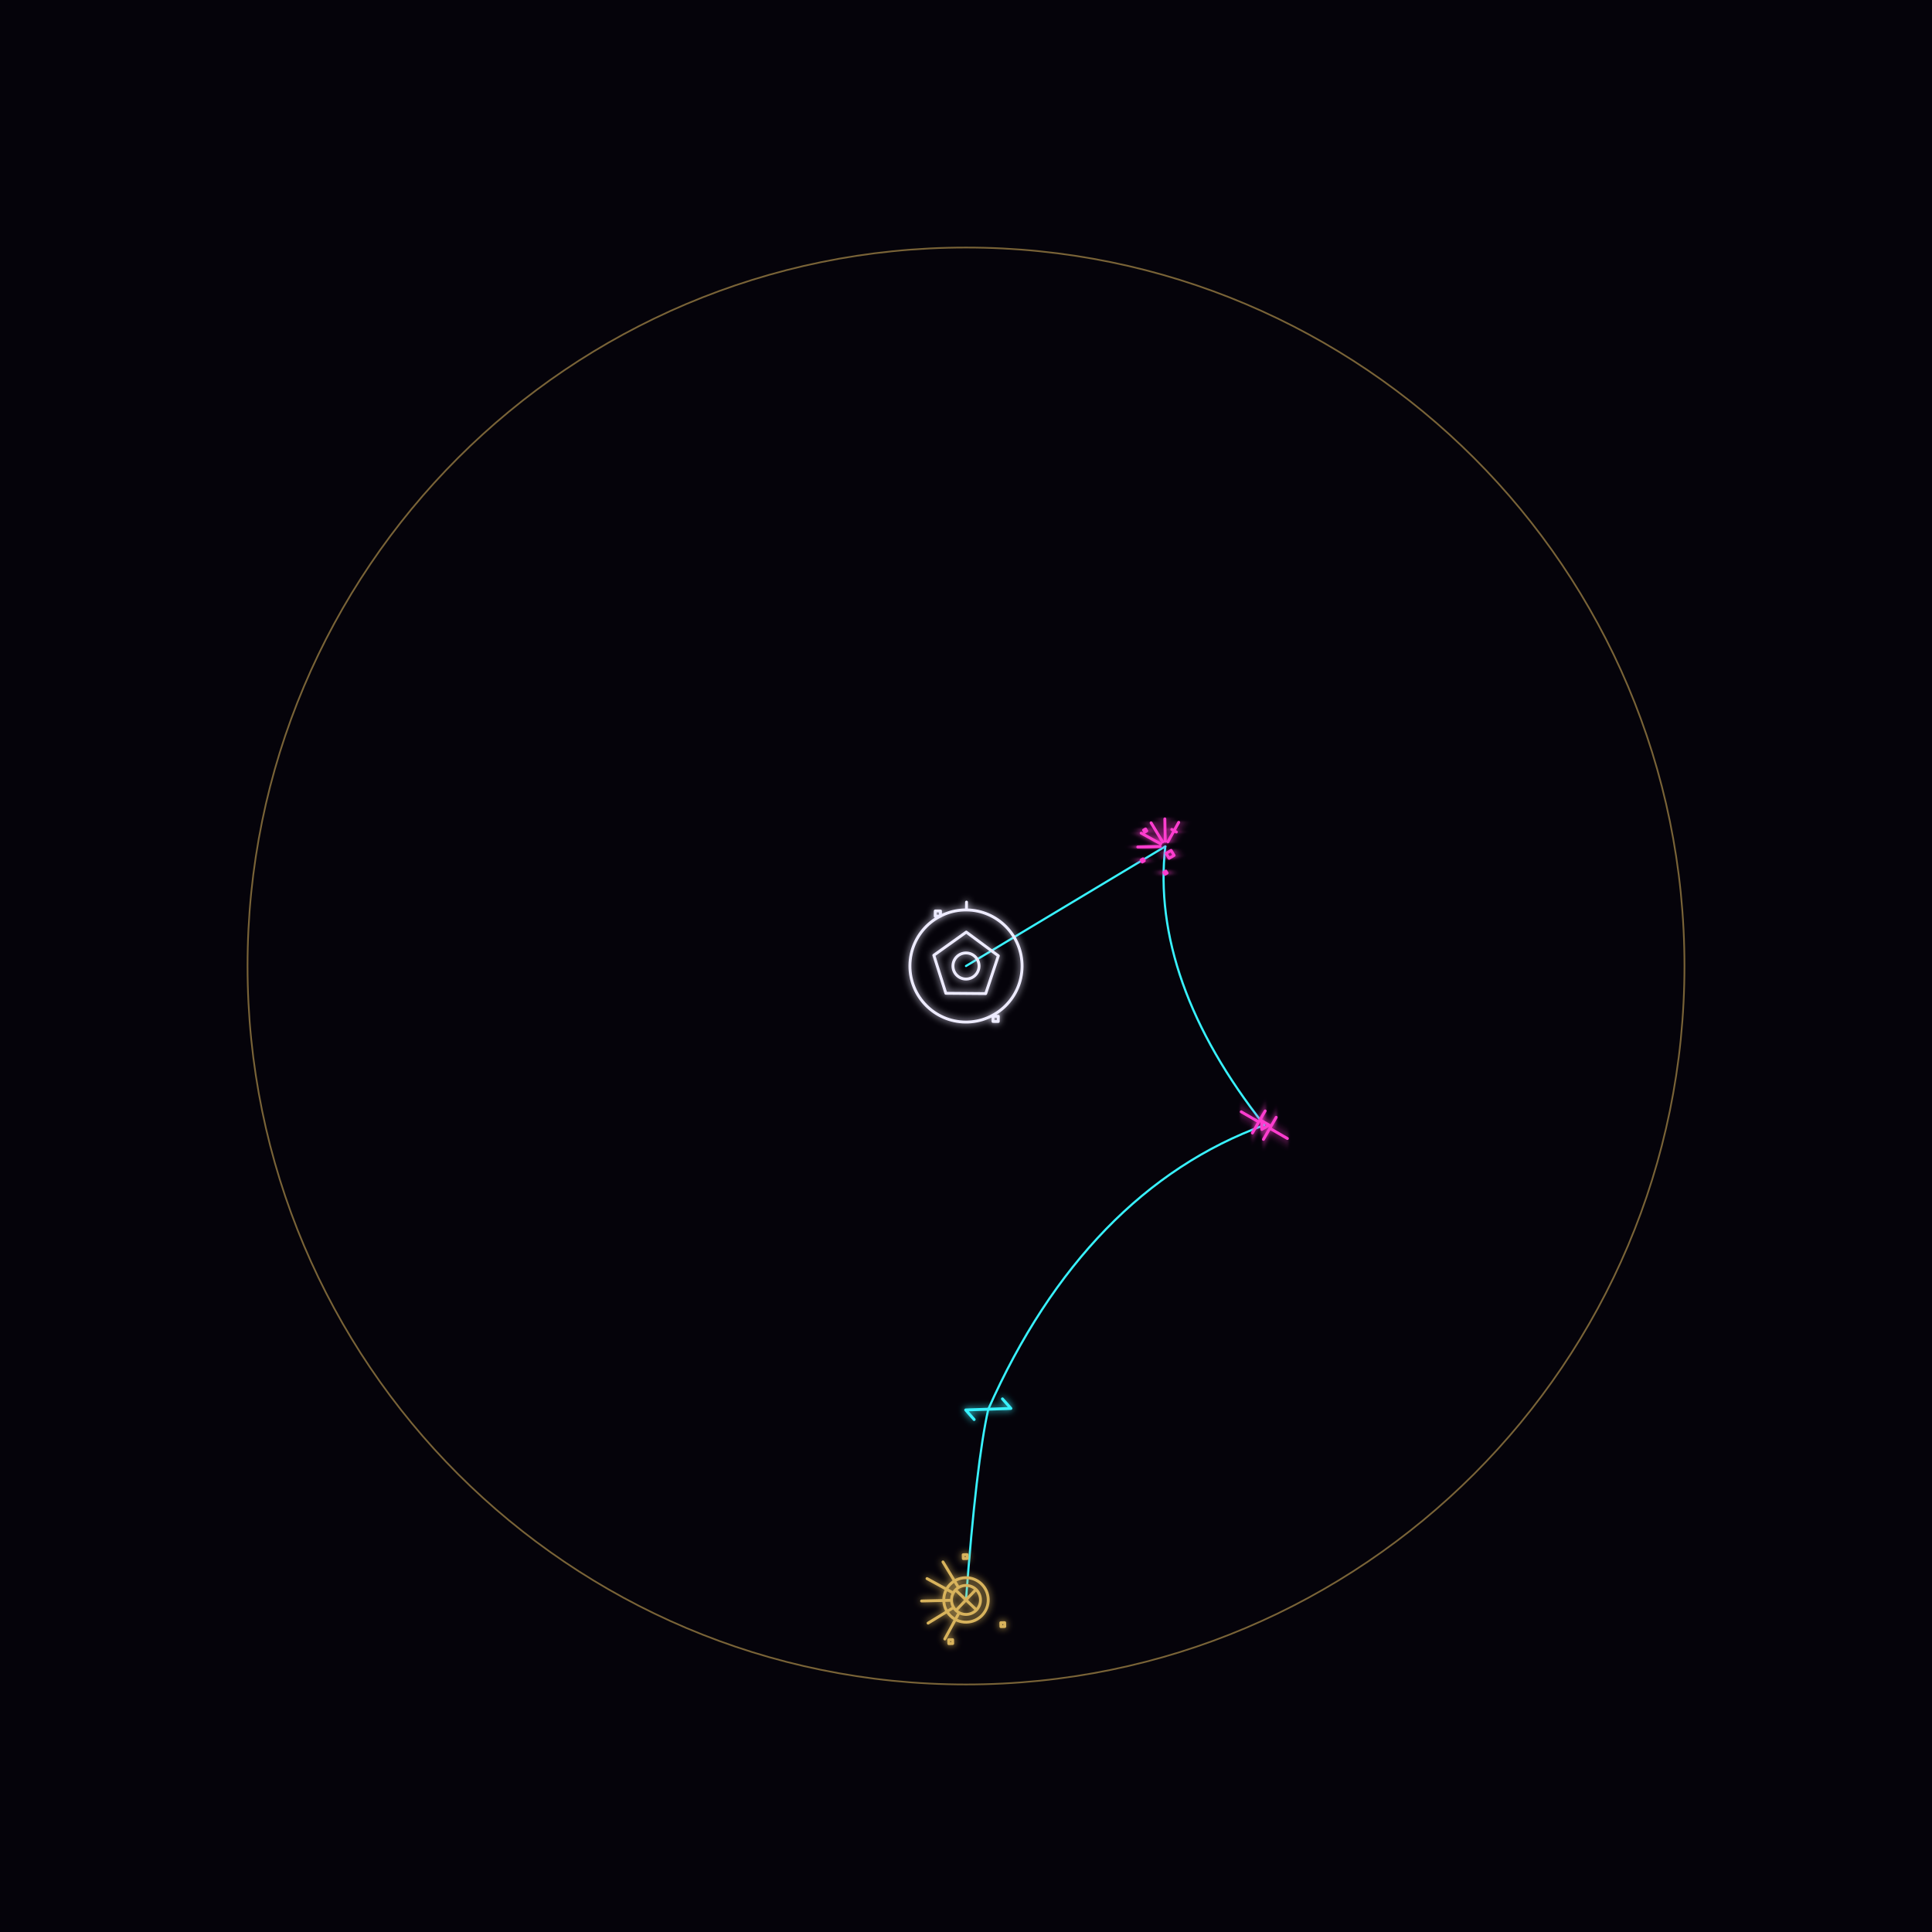
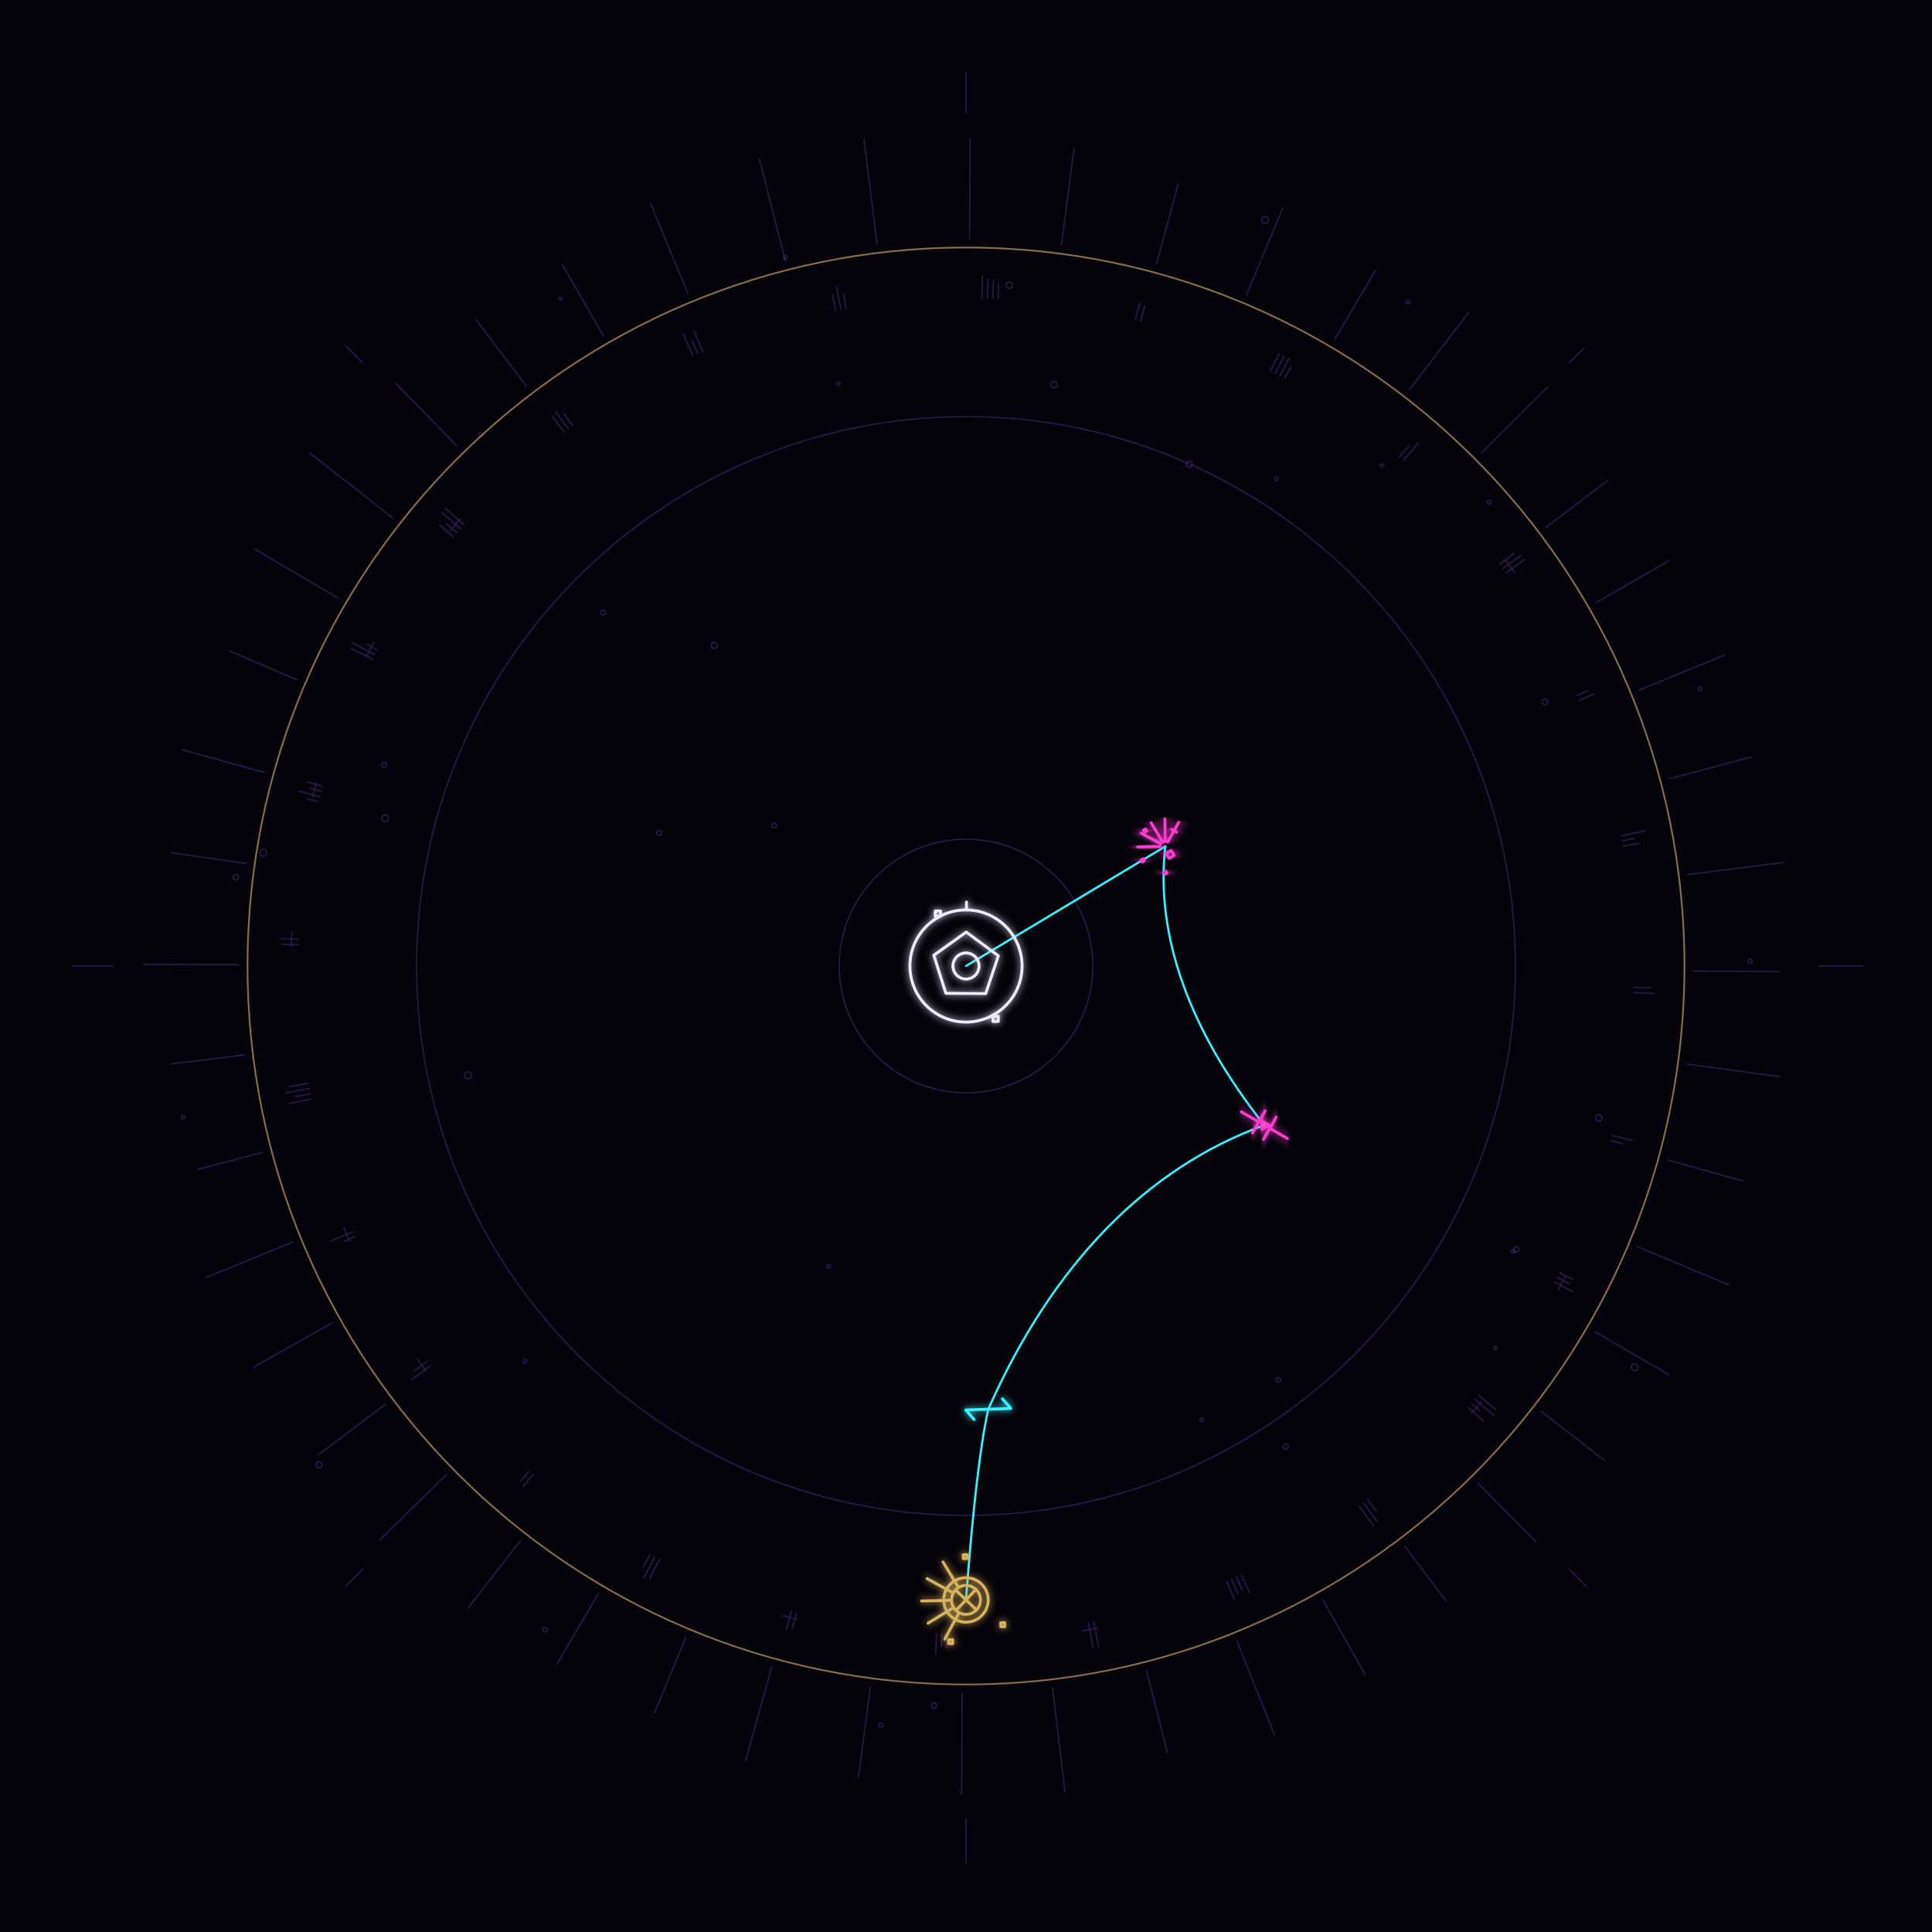
<svg xmlns="http://www.w3.org/2000/svg" viewBox="0 0 1600 1600" role="img">
  <defs>
    <filter id="sigil-glow" x="-30%" y="-30%" width="160%" height="160%">
      <feGaussianBlur stdDeviation="3" result="b" />
      <feMerge>
        <feMergeNode in="b" />
        <feMergeNode in="SourceGraphic" />
      </feMerge>
    </filter>
  </defs>
  <style>.sigil-node{fill:none;stroke-width:2.4;stroke-linecap:round;stroke-linejoin:round}.sigil-edge{fill:none;stroke-width:1.8;stroke-linecap:round}.sigil-region{fill:none;stroke-width:1.4}.sigil-boundary{fill:none;stroke:#D8B35C;stroke-width:1.4;stroke-opacity:0.55}.sigil-ornament{fill:none;stroke:#8E5CFF;stroke-opacity:0.28;stroke-width:1}.sigil-text{fill:#EDEBFF;font-family:ui-monospace,SFMono-Regular,Menlo,Consolas,monospace;font-size:15px;text-anchor:middle;dominant-baseline:middle}</style>
  <rect x="0" y="0" width="1600" height="1600" fill="#05030A" />
+   <g class="sigil-layer sigil-layer-guide-geometry">
+     <circle cx="800" cy="800" r="105" id="ornament-guide-0" class="sigil-ornament" stroke="#8E5CFF" />
+     <circle cx="800" cy="800" r="455" id="ornament-guide-1" class="sigil-ornament" stroke="#8E5CFF" />
+     <circle cx="800" cy="800" r="595" id="ornament-guide-2" class="sigil-ornament" stroke="#8E5CFF" />
+     <path d="M800 94L800 59.481" id="ornament-cardinal-0" class="sigil-ornament" stroke="#8E5CFF" />
+     <path d="M1299.217 300.783L1312.026 287.974" id="ornament-cardinal-1" class="sigil-ornament" stroke="#8E5CFF" />
+     <path d="M1506 800L1542.906 800" id="ornament-cardinal-2" class="sigil-ornament" stroke="#8E5CFF" />
+     <path d="M1299.217 1299.217L1314.492 1314.492" id="ornament-cardinal-3" class="sigil-ornament" stroke="#8E5CFF" />
+     <path d="M800 1506L800 1542.657" id="ornament-cardinal-4" class="sigil-ornament" stroke="#8E5CFF" />
+     <path d="M300.783 1299.217L286.287 1313.713" id="ornament-cardinal-5" class="sigil-ornament" stroke="#8E5CFF" />
+     <path d="M94 800L59.509 800" id="ornament-cardinal-6" class="sigil-ornament" stroke="#8E5CFF" />
+     <path d="M300.783 300.783L285.793 285.793" id="ornament-cardinal-7" class="sigil-ornament" stroke="#8E5CFF" />
+   </g>
+   <g class="sigil-layer sigil-layer-ornament-back">
+     <path d="M1401.985 804.182L1473.239 804.677" id="ornament-filament-0" class="sigil-ornament" stroke="#8E5CFF" />
+     <path d="M1396.51 881.119L1474.331 891.702" id="ornament-filament-1" class="sigil-ornament" stroke="#8E5CFF" />
+     <path d="M1380.213 960.49L1444.226 978.197" id="ornament-filament-2" class="sigil-ornament" stroke="#8E5CFF" />
+     <path d="M1355.426 1032.177L1432.22 1064.278" id="ornament-filament-3" class="sigil-ornament" stroke="#8E5CFF" />
+     <path d="M1320.409 1102.62L1382.467 1138.707" id="ornament-filament-4" class="sigil-ornament" stroke="#8E5CFF" />
+     <path d="M1275.97 1168.587L1328.844 1209.532" id="ornament-filament-5" class="sigil-ornament" stroke="#8E5CFF" />
+     <path d="M1223.492 1227.853L1272.341 1277.205" id="ornament-filament-6" class="sigil-ornament" stroke="#8E5CFF" />
+     <path d="M1163.099 1280.17L1197.897 1326.188" id="ornament-filament-7" class="sigil-ornament" stroke="#8E5CFF" />
+     <path d="M1095.412 1324.534L1130.88 1387.512" id="ornament-filament-8" class="sigil-ornament" stroke="#8E5CFF" />
+     <path d="M1024.21 1358.69L1055.545 1436.772" id="ornament-filament-9" class="sigil-ornament" stroke="#8E5CFF" />
+     <path d="M949.32 1383.187L966.871 1451.734" id="ornament-filament-10" class="sigil-ornament" stroke="#8E5CFF" />
+     <path d="M871.632 1397.723L881.993 1484.181" id="ornament-filament-11" class="sigil-ornament" stroke="#8E5CFF" />
+     <path d="M796.757 1401.991L796.302 1486.438" id="ornament-filament-12" class="sigil-ornament" stroke="#8E5CFF" />
+     <path d="M720.875 1396.777L710.923 1471.841" id="ornament-filament-13" class="sigil-ornament" stroke="#8E5CFF" />
+     <path d="M639.143 1380.111L617.366 1458.648" id="ornament-filament-14" class="sigil-ornament" stroke="#8E5CFF" />
+     <path d="M568.209 1355.587L541.703 1419.121" id="ornament-filament-15" class="sigil-ornament" stroke="#8E5CFF" />
+     <path d="M495.686 1319.42L460.884 1378.822" id="ornament-filament-16" class="sigil-ornament" stroke="#8E5CFF" />
+     <path d="M431.093 1275.722L387.451 1332" id="ornament-filament-17" class="sigil-ornament" stroke="#8E5CFF" />
+     <path d="M369.822 1221.13L314.522 1275.267" id="ornament-filament-18" class="sigil-ornament" stroke="#8E5CFF" />
+     <path d="M319.529 1162.701L263.48 1205.011" id="ornament-filament-19" class="sigil-ornament" stroke="#8E5CFF" />
+     <path d="M275.432 1095.351L209.896 1132.249" id="ornament-filament-20" class="sigil-ornament" stroke="#8E5CFF" />
+     <path d="M242.988 1028.346L170.369 1058.116" id="ornament-filament-21" class="sigil-ornament" stroke="#8E5CFF" />
+     <path d="M218.064 954.125L163.356 968.614" id="ornament-filament-22" class="sigil-ornament" stroke="#8E5CFF" />
+     <path d="M202.518 873.619L141.279 881.164" id="ornament-filament-23" class="sigil-ornament" stroke="#8E5CFF" />
+     <path d="M198.001 798.82L118.514 798.664" id="ornament-filament-24" class="sigil-ornament" stroke="#8E5CFF" />
+     <path d="M204.021 715.069L141.562 706.169" id="ornament-filament-25" class="sigil-ornament" stroke="#8E5CFF" />
+     <path d="M219.678 639.904L150.631 620.856" id="ornament-filament-26" class="sigil-ornament" stroke="#8E5CFF" />
+     <path d="M246.517 563.229L189.68 538.915" id="ornament-filament-27" class="sigil-ornament" stroke="#8E5CFF" />
+     <path d="M280.628 495.604L210.645 454.588" id="ornament-filament-28" class="sigil-ornament" stroke="#8E5CFF" />
+     <path d="M325.717 429.245L255.932 374.693" id="ornament-filament-29" class="sigil-ornament" stroke="#8E5CFF" />
+     <path d="M378.902 369.791L327.429 317.205" id="ornament-filament-30" class="sigil-ornament" stroke="#8E5CFF" />
+     <path d="M436.33 320.262L393.914 264.309" id="ornament-filament-31" class="sigil-ornament" stroke="#8E5CFF" />
+     <path d="M499.775 278.206L465.599 218.807" id="ornament-filament-32" class="sigil-ornament" stroke="#8E5CFF" />
+     <path d="M569.916 243.704L538.794 168.459" id="ornament-filament-33" class="sigil-ornament" stroke="#8E5CFF" />
+     <path d="M650.657 216.819L628.741 131.236" id="ornament-filament-34" class="sigil-ornament" stroke="#8E5CFF" />
+     <path d="M726.307 202.528L715.461 114.595" id="ornament-filament-35" class="sigil-ornament" stroke="#8E5CFF" />
+     <path d="M802.949 198.007L803.359 114.381" id="ornament-filament-36" class="sigil-ornament" stroke="#8E5CFF" />
+     <path d="M878.918 203.195L889.632 122.17" id="ornament-filament-37" class="sigil-ornament" stroke="#8E5CFF" />
+     <path d="M957.676 219.016L975.709 152.569" id="ornament-filament-38" class="sigil-ornament" stroke="#8E5CFF" />
+     <path d="M1032.141 244.559L1062.547 171.805" id="ornament-filament-39" class="sigil-ornament" stroke="#8E5CFF" />
+     <path d="M1105.347 281.187L1139.082 223.867" id="ornament-filament-40" class="sigil-ornament" stroke="#8E5CFF" />
+     <path d="M1167.04 322.836L1216.658 258.331" id="ornament-filament-41" class="sigil-ornament" stroke="#8E5CFF" />
+     <path d="M1226.617 375.263L1281.805 320.318" id="ornament-filament-42" class="sigil-ornament" stroke="#8E5CFF" />
+     <path d="M1280.102 436.812L1331.792 397.709" id="ornament-filament-43" class="sigil-ornament" stroke="#8E5CFF" />
+     <path d="M1321.507 499.277L1382.496 464.108" id="ornament-filament-44" class="sigil-ornament" stroke="#8E5CFF" />
+     <path d="M1357.017 571.667L1428.584 542.33" id="ornament-filament-45" class="sigil-ornament" stroke="#8E5CFF" />
+     <path d="M1381.743 645.147L1451.121 626.679" id="ornament-filament-46" class="sigil-ornament" stroke="#8E5CFF" />
+     <path d="M1397.224 724.318L1477.937 714.09" id="ornament-filament-47" class="sigil-ornament" stroke="#8E5CFF" />
+     <path d="M1352.717 817.693L1367.662 818.171M1352.558 822.114L1370.324 822.825" id="ornament-rune-0" class="sigil-ornament" stroke="#8E5CFF" />
+     <path d="M1334.922 940.24L1352.431 944.831M1333.783 944.515L1344.158 947.324" id="ornament-rune-1" class="sigil-ornament" stroke="#8E5CFF" />
+     <path d="M1291.323 1053.792L1302.977 1059.812M1289.277 1057.715L1300.048 1063.388M1287.2 1061.621L1302.625 1069.904M1296.654 1056.546L1290.354 1068.391" id="ornament-rune-2" class="sigil-ornament" stroke="#8E5CFF" />
+     <path d="M1223.954 1155.066L1238.626 1167.354M1221.1 1158.446L1237.571 1172.466M1218.219 1161.804L1225.89 1168.44M1215.311 1165.138L1228.859 1177.049M1227.115 1160.63L1218.338 1170.776" id="ornament-rune-3" class="sigil-ornament" stroke="#8E5CFF" />
+     <path d="M1132.55 1241.836L1140.02 1251.761M1129.005 1244.482L1140.693 1260.273M1125.439 1247.1L1137.527 1263.707" id="ornament-rune-4" class="sigil-ornament" stroke="#8E5CFF" />
+     <path d="M1027.912 1303.85L1034.905 1319.31M1023.874 1305.657L1029.004 1317.245M1019.822 1307.432L1025.089 1319.591M1015.755 1309.175L1022.426 1324.917" id="ornament-rune-5" class="sigil-ornament" stroke="#8E5CFF" />
+     <path d="M905.742 1342.796L909.913 1364.211M901.396 1343.625L905.328 1364.703M909.083 1348.254L895.895 1350.713" id="ornament-rune-6" class="sigil-ornament" stroke="#8E5CFF" />
+     <path d="M784.518 1352.783L784.172 1365.127M780.096 1352.642L779.68 1364.198M775.676 1352.465L774.892 1370.268" id="ornament-rune-7" class="sigil-ornament" stroke="#8E5CFF" />
+     <path d="M659.76 1334.922L655.815 1349.969M655.485 1333.783L651.077 1350.063M660.402 1341.289L647.452 1337.783" id="ornament-rune-8" class="sigil-ornament" stroke="#8E5CFF" />
+     <path d="M546.208 1291.323L537.791 1307.618M542.285 1289.277L533.003 1306.9M538.379 1287.2L532.811 1297.568" id="ornament-rune-9" class="sigil-ornament" stroke="#8E5CFF" />
+     <path d="M441.554 1221.1L432.983 1231.169M438.196 1218.219L430.818 1226.747" id="ornament-rune-10" class="sigil-ornament" stroke="#8E5CFF" />
+     <path d="M356.837 1130.78L340.385 1143.061M354.205 1127.225L342.274 1135.983M353.37 1136.159L345.432 1125.344" id="ornament-rune-11" class="sigil-ornament" stroke="#8E5CFF" />
+     <path d="M294.343 1023.874L284.52 1028.223M292.568 1019.822L273.132 1028.241M289.766 1028.346L284.433 1016.036" id="ornament-rune-12" class="sigil-ornament" stroke="#8E5CFF" />
+     <path d="M258.067 910.081L239.179 913.917M257.204 905.742L244.231 908.269M256.375 901.396L236.727 905.061M255.582 897.044L239.333 899.94" id="ornament-rune-13" class="sigil-ornament" stroke="#8E5CFF" />
+     <path d="M247.283 782.307L233.147 781.855M247.442 777.886L232.163 777.274M241.219 784.35L241.756 770.945" id="ornament-rune-14" class="sigil-ornament" stroke="#8E5CFF" />
+     <path d="M263.973 664.043L253.761 661.453M265.078 659.76L247.471 655.144M266.217 655.485L256.228 652.78M267.39 651.219L254.107 647.509M258.711 660.402L262.217 647.452" id="ornament-rune-15" class="sigil-ornament" stroke="#8E5CFF" />
+     <path d="M308.677 546.208L290.566 536.852M310.723 542.285L291.341 532.076M312.8 538.379L303.907 533.604M303.346 543.454L309.646 531.609" id="ornament-rune-16" class="sigil-ornament" stroke="#8E5CFF" />
+     <path d="M376.046 444.934L363.41 434.351M378.9 441.554L369.235 433.327M381.781 438.196L365.788 424.361M384.689 434.862L368.457 420.592M372.885 439.37L381.662 429.224" id="ornament-rune-17" class="sigil-ornament" stroke="#8E5CFF" />
+     <path d="M467.45 358.164L457.216 344.567M470.995 355.518L460.107 340.809M474.561 352.9L466.818 342.262" id="ornament-rune-18" class="sigil-ornament" stroke="#8E5CFF" />
+     <path d="M574.105 295.242L565.617 276.276M578.15 293.451L573.123 281.972M582.21 291.693L574.312 273.259" id="ornament-rune-19" class="sigil-ornament" stroke="#8E5CFF" />
+     <path d="M692.088 257.631L689.259 243.413M696.43 256.785L692.734 237.4M700.779 255.974L698.429 243.087" id="ornament-rune-20" class="sigil-ornament" stroke="#8E5CFF" />
+     <path d="M813.271 247.159L813.736 227.767M817.693 247.283L818.224 230.704M822.114 247.442L822.733 231.972M826.534 247.637L827.169 234.418" id="ornament-rune-21" class="sigil-ornament" stroke="#8E5CFF" />
+     <path d="M940.24 265.078L944.069 250.474M944.515 266.217L948.116 252.917" id="ornament-rune-22" class="sigil-ornament" stroke="#8E5CFF" />
+     <path d="M1051.825 307.666L1059.452 292.754M1055.756 309.696L1063.523 294.805M1059.67 311.758L1067.959 296.172M1063.567 313.851L1069.081 303.681" id="ornament-rune-23" class="sigil-ornament" stroke="#8E5CFF" />
+     <path d="M1158.446 378.9L1166.9 368.968M1161.804 381.781L1174.737 366.831" id="ornament-rune-24" class="sigil-ornament" stroke="#8E5CFF" />
+     <path d="M1241.836 467.45L1254.188 458.153M1244.482 470.995L1259.819 459.643M1247.1 474.561L1262.814 463.123M1246.63 463.841L1254.568 474.656" id="ornament-rune-25" class="sigil-ornament" stroke="#8E5CFF" />
+     <path d="M1305.657 576.126L1315.366 571.828M1307.432 580.178L1320.519 574.509" id="ornament-rune-26" class="sigil-ornament" stroke="#8E5CFF" />
+     <path d="M1342.369 692.088L1362.94 687.995M1343.215 696.43L1353.822 694.408M1344.026 700.779L1357.398 698.341" id="ornament-rune-27" class="sigil-ornament" stroke="#8E5CFF" />
+     <circle cx="499.557" cy="507.254" r="2.017" id="ornament-dot-87" class="sigil-ornament" stroke="#8E5CFF" />
+     <circle cx="1047.714" cy="182.248" r="2.88" id="ornament-dot-88" class="sigil-ornament" stroke="#8E5CFF" />
+     <circle cx="1407.799" cy="570.398" r="1.545" id="ornament-dot-89" class="sigil-ornament" stroke="#8E5CFF" />
+     <circle cx="218.054" cy="706.291" r="2.83" id="ornament-dot-90" class="sigil-ornament" stroke="#8E5CFF" />
+     <circle cx="451.355" cy="1349.661" r="1.862" id="ornament-dot-91" class="sigil-ornament" stroke="#8E5CFF" />
+     <circle cx="195.243" cy="726.547" r="2.298" id="ornament-dot-92" class="sigil-ornament" stroke="#8E5CFF" />
+     <circle cx="546.012" cy="689.719" r="2.214" id="ornament-dot-93" class="sigil-ornament" stroke="#8E5CFF" />
+     <circle cx="807.572" cy="1312.798" r="2.658" id="ornament-dot-94" class="sigil-ornament" stroke="#8E5CFF" />
+     <circle cx="1056.979" cy="396.379" r="1.519" id="ornament-dot-95" class="sigil-ornament" stroke="#8E5CFF" />
+     <circle cx="1353.792" cy="1132.296" r="2.861" id="ornament-dot-96" class="sigil-ornament" stroke="#8E5CFF" />
+     <circle cx="650.553" cy="213.273" r="1.336" id="ornament-dot-97" class="sigil-ornament" stroke="#8E5CFF" />
+     <circle cx="1233.375" cy="415.884" r="1.632" id="ornament-dot-98" class="sigil-ornament" stroke="#8E5CFF" />
+     <circle cx="694.575" cy="317.581" r="1.272" id="ornament-dot-99" class="sigil-ornament" stroke="#8E5CFF" />
+     <circle cx="1238.756" cy="1116.163" r="1.408" id="ornament-dot-100" class="sigil-ornament" stroke="#8E5CFF" />
+     <circle cx="398.281" cy="360.069" r="1.795" id="ornament-dot-101" class="sigil-ornament" stroke="#8E5CFF" />
+     <circle cx="591.524" cy="534.501" r="2.516" id="ornament-dot-102" class="sigil-ornament" stroke="#8E5CFF" />
+     <circle cx="319.066" cy="677.73" r="2.845" id="ornament-dot-103" class="sigil-ornament" stroke="#8E5CFF" />
+     <circle cx="1058.77" cy="1142.642" r="1.923" id="ornament-dot-104" class="sigil-ornament" stroke="#8E5CFF" />
+     <circle cx="1255.882" cy="1034.767" r="2.208" id="ornament-dot-105" class="sigil-ornament" stroke="#8E5CFF" />
+     <circle cx="1253.113" cy="1036.153" r="1.339" id="ornament-dot-106" class="sigil-ornament" stroke="#8E5CFF" />
+     <circle cx="729.456" cy="1428.733" r="1.688" id="ornament-dot-107" class="sigil-ornament" stroke="#8E5CFF" />
+     <circle cx="1279.39" cy="581.309" r="2.418" id="ornament-dot-108" class="sigil-ornament" stroke="#8E5CFF" />
+     <circle cx="434.622" cy="1127.58" r="1.573" id="ornament-dot-109" class="sigil-ornament" stroke="#8E5CFF" />
+     <circle cx="151.702" cy="925.361" r="1.375" id="ornament-dot-110" class="sigil-ornament" stroke="#8E5CFF" />
+     <circle cx="1166.042" cy="250.016" r="1.509" id="ornament-dot-111" class="sigil-ornament" stroke="#8E5CFF" />
+     <circle cx="264.247" cy="1213.105" r="2.471" id="ornament-dot-112" class="sigil-ornament" stroke="#8E5CFF" />
+     <circle cx="387.705" cy="890.508" r="2.891" id="ornament-dot-113" class="sigil-ornament" stroke="#8E5CFF" />
+     <circle cx="1064.777" cy="1197.982" r="2.237" id="ornament-dot-114" class="sigil-ornament" stroke="#8E5CFF" />
+     <circle cx="1449.358" cy="796.239" r="1.754" id="ornament-dot-115" class="sigil-ornament" stroke="#8E5CFF" />
+     <circle cx="835.749" cy="236.15" r="2.607" id="ornament-dot-116" class="sigil-ornament" stroke="#8E5CFF" />
+     <circle cx="686.209" cy="1048.882" r="1.394" id="ornament-dot-117" class="sigil-ornament" stroke="#8E5CFF" />
+     <circle cx="641.056" cy="683.637" r="2.04" id="ornament-dot-118" class="sigil-ornament" stroke="#8E5CFF" />
+     <circle cx="773.473" cy="1412.548" r="2.191" id="ornament-dot-119" class="sigil-ornament" stroke="#8E5CFF" />
+     <circle cx="318.174" cy="633.335" r="1.969" id="ornament-dot-120" class="sigil-ornament" stroke="#8E5CFF" />
+     <circle cx="1144.324" cy="385.436" r="1.375" id="ornament-dot-121" class="sigil-ornament" stroke="#8E5CFF" />
+     <circle cx="464.418" cy="247.323" r="1.209" id="ornament-dot-122" class="sigil-ornament" stroke="#8E5CFF" />
+     <circle cx="984.835" cy="384.313" r="2.617" id="ornament-dot-123" class="sigil-ornament" stroke="#8E5CFF" />
+     <circle cx="994.976" cy="1175.836" r="1.407" id="ornament-dot-124" class="sigil-ornament" stroke="#8E5CFF" />
+     <circle cx="872.858" cy="318.388" r="2.683" id="ornament-dot-125" class="sigil-ornament" stroke="#8E5CFF" />
+     <circle cx="1324.145" cy="925.71" r="2.666" id="ornament-dot-126" class="sigil-ornament" stroke="#8E5CFF" />
+   </g>
  <g class="sigil-layer sigil-layer-semantic-regions">
    <circle cx="800" cy="800" r="595" id="boundary-host" class="sigil-boundary sigil-invocation-boundary" />
  </g>
  <g class="sigil-layer sigil-layer-semantic-edges">
    <path d="M800 800C830.506 781.699 886.631 748.029 965.074 700.97" id="edge-e0_n0.0-_n1.0" class="sigil-edge sigil-edge-flow" stroke="#38F2FF" />
    <path d="M965.074 700.97C956.669 774.324 984.538 852.805 1047.042 931.797" id="edge-e1_n1.0-_n2.0" class="sigil-edge sigil-edge-flow" stroke="#38F2FF" />
    <path d="M1047.042 931.797C949.234 967.384 871.518 1047.366 818.465 1167.036" id="edge-e2_n2.0-_n3.0" class="sigil-edge sigil-edge-flow" stroke="#38F2FF" />
    <path d="M818.465 1167.036C811.894 1196.076 805.615 1249.784 800 1325" id="edge-e3_n3.0-_n4.0" class="sigil-edge sigil-edge-flow" stroke="#38F2FF" />
  </g>
  <g class="sigil-layer sigil-layer-semantic-nodes">
    <path d="M846.44 800C846.44 825.648 825.648 846.44 800 846.44C774.352 846.44 753.56 825.648 753.56 800C753.56 774.352 774.352 753.56 800 753.56C825.648 753.56 846.44 774.352 846.44 800M800 771.92L826.706 791.323L816.505 822.717L783.495 822.717L773.294 791.323ZM810.8 800C810.8 805.965 805.965 810.8 800 810.8C794.035 810.8 789.2 805.965 789.2 800C789.2 794.035 794.035 789.2 800 789.2C805.965 789.2 810.8 794.035 810.8 800M800 753.56L800 747.08M774.184 754.636L778.504 754.636L778.504 758.956L774.184 758.956ZM822.743 841.416L827.063 841.416L827.063 845.736L822.743 845.736Z" id="node-n0" class="sigil-node sigil-node-source" stroke="#EDEBFF" filter="url(#sigil-glow)" transform="rotate(0.464 800 800)" />
    <path d="M961.327 698.821L945.297 689.626M962.909 697.232L953.646 681.241M965.074 696.65L965.074 678.17M967.239 697.232L976.502 681.241M968.821 698.821L984.851 689.626M976.906 691.693L979.056 695.44M962.674 706.25L967.474 706.25L967.474 711.05L962.674 711.05ZM956.612 680.122L958.532 680.122L958.532 682.042L956.612 682.042ZM942.082 700.246L944.002 700.246L944.002 702.166L942.082 702.166ZM952.996 718.695L954.916 718.695L954.916 720.615L952.996 720.615Z" id="node-n1" class="sigil-node sigil-node-scatter" stroke="#FF3CCF" filter="url(#sigil-glow)" transform="rotate(-31.088 965.074 700.97)" />
    <path d="M1024.962 931.797L1041.762 931.797M1052.322 931.797L1069.122 931.797M1041.762 921.237L1041.762 942.357M1052.322 921.237L1052.322 942.357M1047.042 935.877L1043.508 929.757L1050.575 929.757Z" id="node-n2" class="sigil-node sigil-node-ward" stroke="#FF3CCF" filter="url(#sigil-glow)" transform="rotate(30.051 1047.042 931.797)" />
    <path d="M818.465 1148.316L818.465 1185.756M810.305 1155.036L818.465 1148.316M826.625 1179.036L818.465 1185.756" id="node-n3" class="sigil-node sigil-node-stage" stroke="#38F2FF" filter="url(#sigil-glow)" transform="rotate(88.091 818.465 1167.036)" />
    <path d="M831.921 1343.311L810.409 1330.971M818.445 1356.844L806.015 1335.384M800 1361.8L800 1337M781.555 1356.844L793.985 1335.384M768.079 1343.311L789.591 1330.971M812 1325C812 1331.627 806.627 1337 800 1337C793.373 1337 788 1331.627 788 1325C788 1318.373 793.373 1313 800 1313C806.627 1313 812 1318.373 812 1325M791.6 1316.6L808.4 1333.4M808.4 1316.6L791.6 1333.4M818.4 1325C818.4 1335.162 810.162 1343.4 800 1343.4C789.838 1343.4 781.6 1335.162 781.6 1325C781.6 1314.838 789.838 1306.6 800 1306.6C810.162 1306.6 818.4 1314.838 818.4 1325M819.583 1293.438L822.783 1293.438L822.783 1296.638L819.583 1296.638ZM832.618 1336.892L835.818 1336.892L835.818 1340.092L832.618 1340.092ZM762.516 1323.21L765.716 1323.21L765.716 1326.41L762.516 1326.41Z" id="node-n4" class="sigil-node sigil-node-collect" stroke="#D8B35C" filter="url(#sigil-glow)" transform="rotate(88.629 800 1325)" />
  </g>
</svg>
